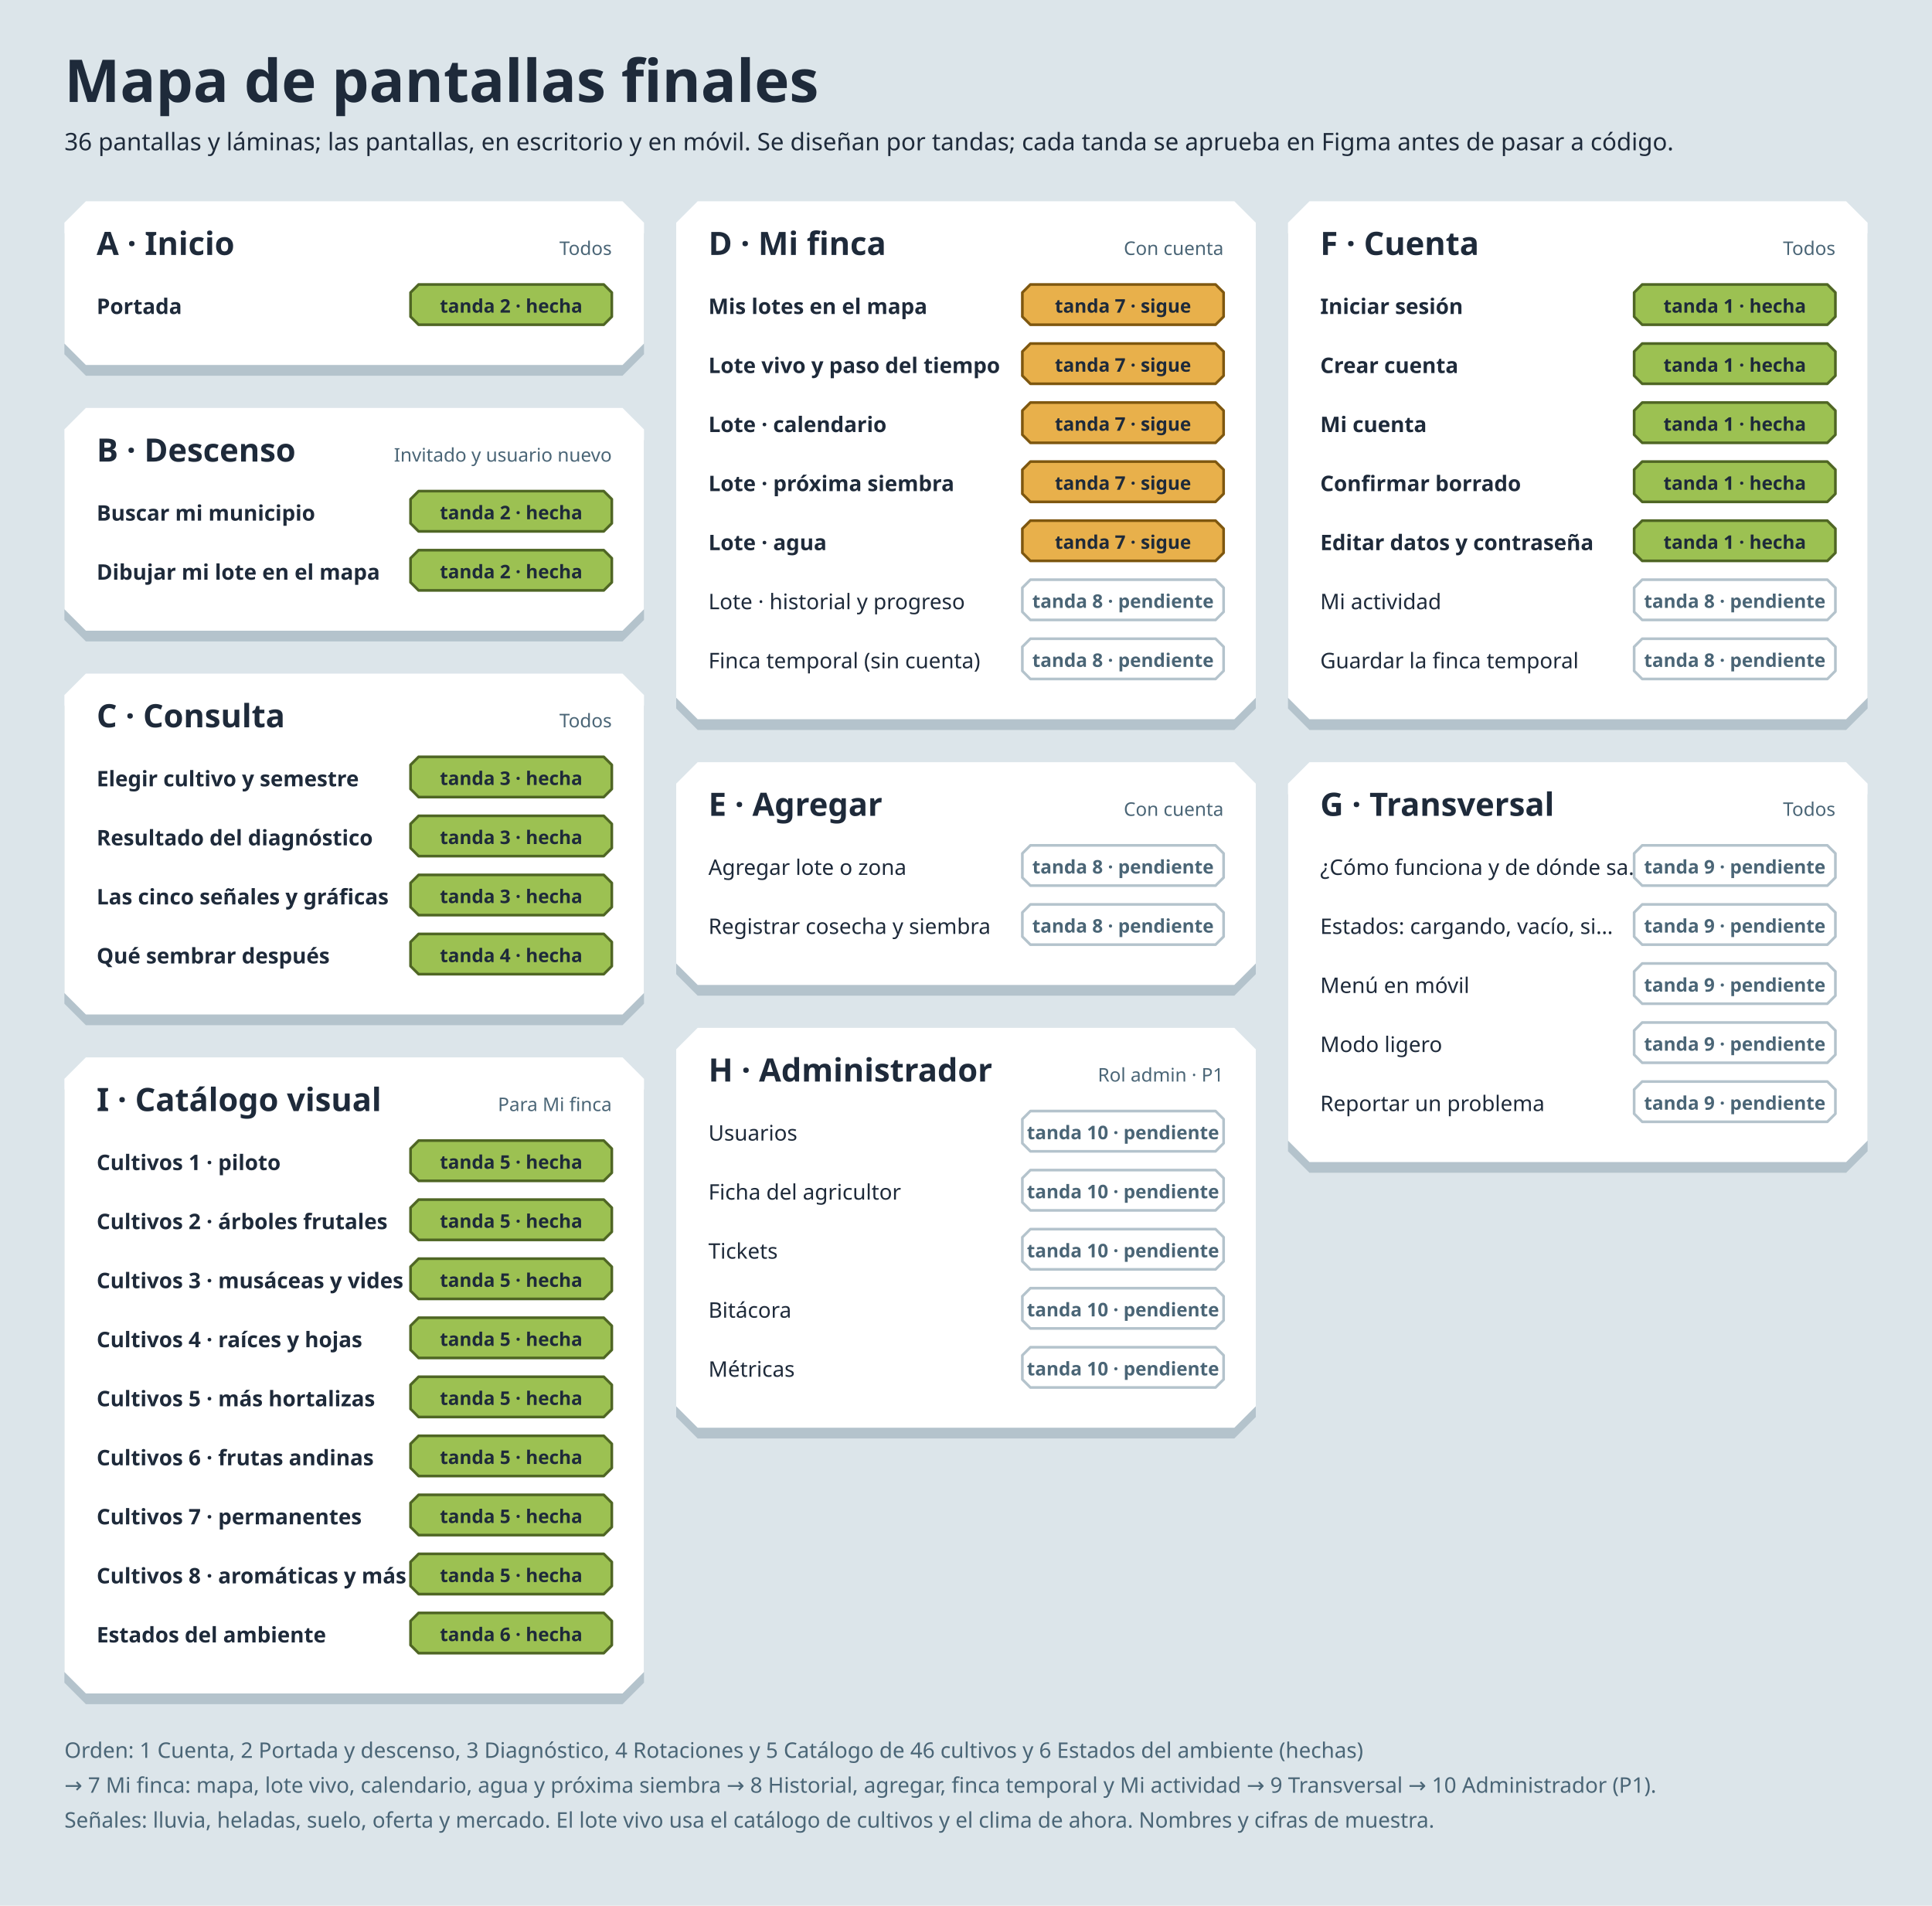
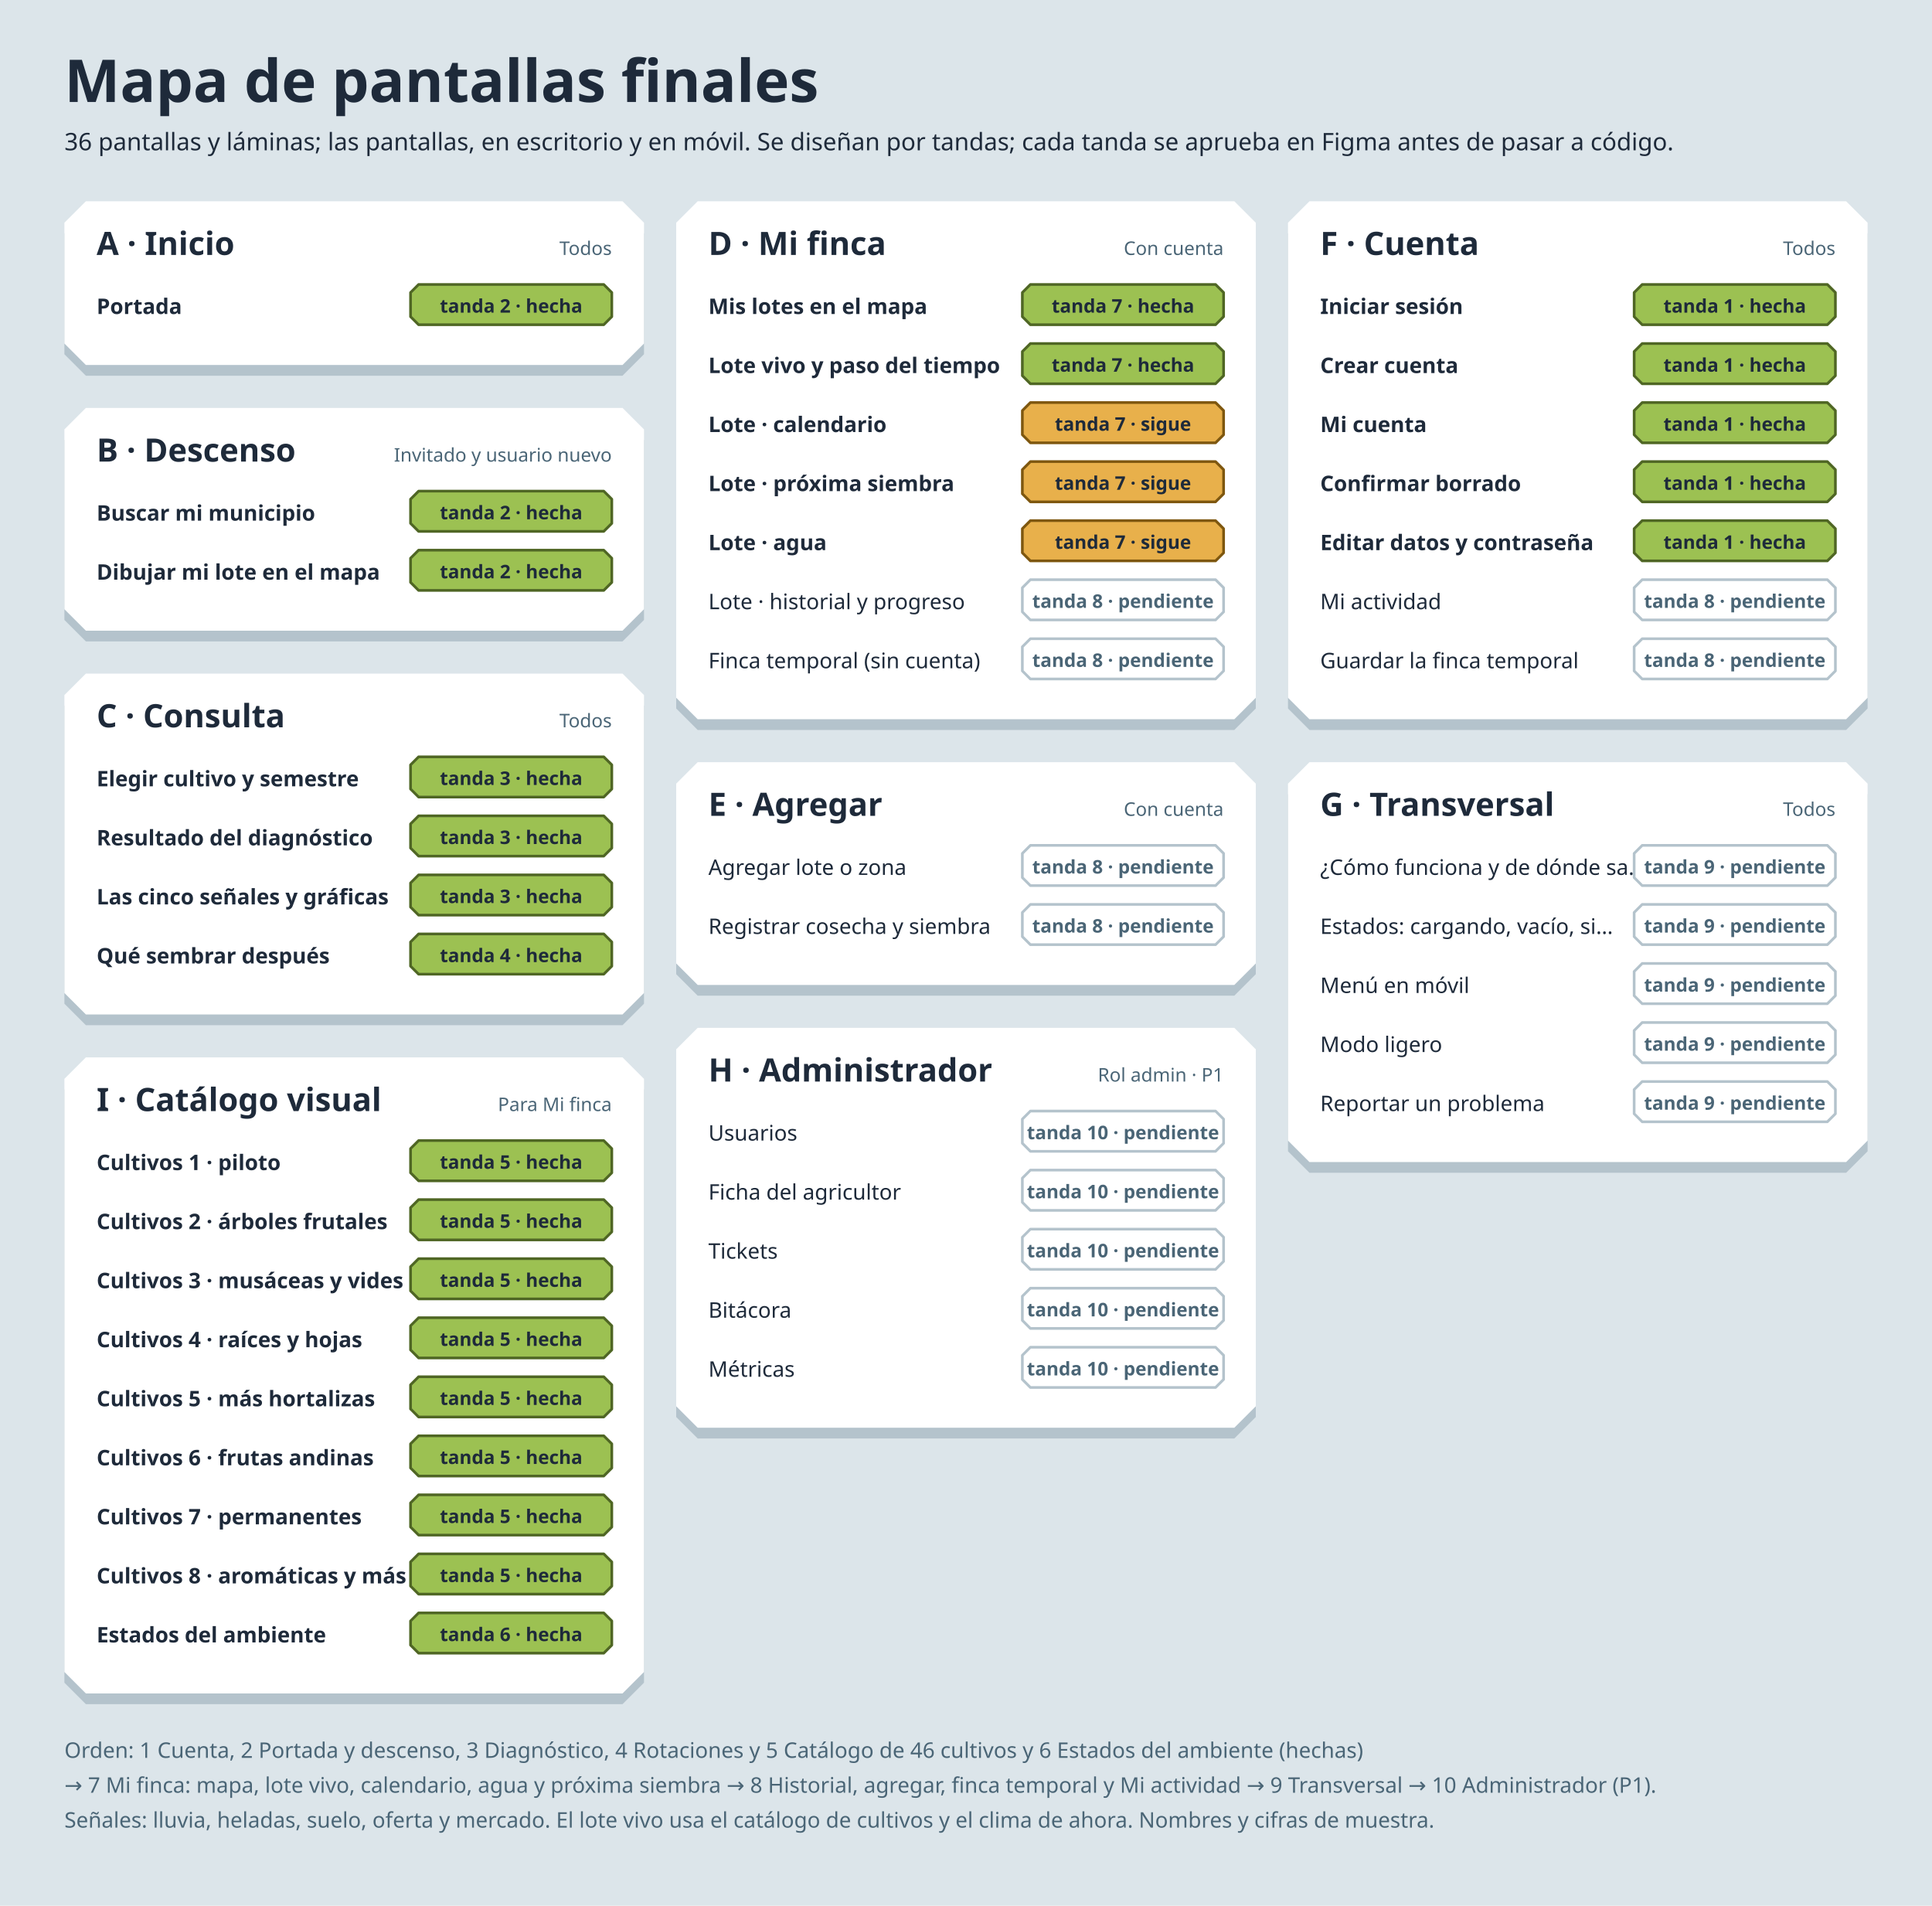
<svg xmlns="http://www.w3.org/2000/svg" width="1440" height="1420" viewBox="0 0 1440 1420">
  <rect width="1440" height="1420" fill="#DCE5EA" />
  <text x="48" y="76" font-family="Fredoka" font-weight="600" font-size="44" fill="#1E2A3A" text-anchor="start">Mapa de pantallas finales</text>
  <text x="48" y="112" font-family="Atkinson Hyperlegible" font-weight="400" font-size="18" fill="#1E2A3A" text-anchor="start">36 pantallas y láminas; las pantallas, en escritorio y en móvil. Se diseñan por tandas; cada tanda se aprueba en Figma antes de pasar a código.</text>
  <g id="inicio" transform="translate(48 150)">
    <polygon points="16,8 416,8 432,24 432,114 416,130 16,130 0,114 0,24" fill="#B4C3CC" />
    <polygon points="16,0 416,0 432,16 432,106 416,122 16,122 0,106 0,16" fill="#FFFFFF" />
    <text x="24" y="40" font-family="Fredoka" font-weight="600" font-size="24" fill="#1E2A3A" text-anchor="start">A · Inicio</text>
    <text x="408" y="40" font-family="Atkinson Hyperlegible" font-weight="400" font-size="14" fill="#4A6576" text-anchor="end">Todos</text>
    <text x="24" y="84" font-family="Atkinson Hyperlegible" font-weight="700" font-size="16" fill="#1E2A3A" text-anchor="start">Portada</text>
    <polygon points="264,62 402,62 408,68 408,86 402,92 264,92 258,86 258,68" fill="#9CC152" stroke="#4F6624" stroke-width="2" stroke-linejoin="round" />
    <text x="333" y="83" font-family="Atkinson Hyperlegible" font-weight="700" font-size="14" fill="#1E2A3A" text-anchor="middle">tanda 2 · hecha</text>
  </g>
  <g id="descenso" transform="translate(48 304)">
    <polygon points="16,8 416,8 432,24 432,158 416,174 16,174 0,158 0,24" fill="#B4C3CC" />
    <polygon points="16,0 416,0 432,16 432,150 416,166 16,166 0,150 0,16" fill="#FFFFFF" />
    <text x="24" y="40" font-family="Fredoka" font-weight="600" font-size="24" fill="#1E2A3A" text-anchor="start">B · Descenso</text>
    <text x="408" y="40" font-family="Atkinson Hyperlegible" font-weight="400" font-size="14" fill="#4A6576" text-anchor="end">Invitado y usuario nuevo</text>
    <text x="24" y="84" font-family="Atkinson Hyperlegible" font-weight="700" font-size="16" fill="#1E2A3A" text-anchor="start">Buscar mi municipio</text>
    <polygon points="264,62 402,62 408,68 408,86 402,92 264,92 258,86 258,68" fill="#9CC152" stroke="#4F6624" stroke-width="2" stroke-linejoin="round" />
    <text x="333" y="83" font-family="Atkinson Hyperlegible" font-weight="700" font-size="14" fill="#1E2A3A" text-anchor="middle">tanda 2 · hecha</text>
    <text x="24" y="128" font-family="Atkinson Hyperlegible" font-weight="700" font-size="16" fill="#1E2A3A" text-anchor="start">Dibujar mi lote en el mapa</text>
    <polygon points="264,106 402,106 408,112 408,130 402,136 264,136 258,130 258,112" fill="#9CC152" stroke="#4F6624" stroke-width="2" stroke-linejoin="round" />
    <text x="333" y="127" font-family="Atkinson Hyperlegible" font-weight="700" font-size="14" fill="#1E2A3A" text-anchor="middle">tanda 2 · hecha</text>
  </g>
  <g id="consulta" transform="translate(48 502)">
    <polygon points="16,8 416,8 432,24 432,246 416,262 16,262 0,246 0,24" fill="#B4C3CC" />
    <polygon points="16,0 416,0 432,16 432,238 416,254 16,254 0,238 0,16" fill="#FFFFFF" />
    <text x="24" y="40" font-family="Fredoka" font-weight="600" font-size="24" fill="#1E2A3A" text-anchor="start">C · Consulta</text>
    <text x="408" y="40" font-family="Atkinson Hyperlegible" font-weight="400" font-size="14" fill="#4A6576" text-anchor="end">Todos</text>
    <text x="24" y="84" font-family="Atkinson Hyperlegible" font-weight="700" font-size="16" fill="#1E2A3A" text-anchor="start">Elegir cultivo y semestre</text>
    <polygon points="264,62 402,62 408,68 408,86 402,92 264,92 258,86 258,68" fill="#9CC152" stroke="#4F6624" stroke-width="2" stroke-linejoin="round" />
    <text x="333" y="83" font-family="Atkinson Hyperlegible" font-weight="700" font-size="14" fill="#1E2A3A" text-anchor="middle">tanda 3 · hecha</text>
    <text x="24" y="128" font-family="Atkinson Hyperlegible" font-weight="700" font-size="16" fill="#1E2A3A" text-anchor="start">Resultado del diagnóstico</text>
    <polygon points="264,106 402,106 408,112 408,130 402,136 264,136 258,130 258,112" fill="#9CC152" stroke="#4F6624" stroke-width="2" stroke-linejoin="round" />
    <text x="333" y="127" font-family="Atkinson Hyperlegible" font-weight="700" font-size="14" fill="#1E2A3A" text-anchor="middle">tanda 3 · hecha</text>
    <text x="24" y="172" font-family="Atkinson Hyperlegible" font-weight="700" font-size="16" fill="#1E2A3A" text-anchor="start">Las cinco señales y gráficas</text>
    <polygon points="264,150 402,150 408,156 408,174 402,180 264,180 258,174 258,156" fill="#9CC152" stroke="#4F6624" stroke-width="2" stroke-linejoin="round" />
    <text x="333" y="171" font-family="Atkinson Hyperlegible" font-weight="700" font-size="14" fill="#1E2A3A" text-anchor="middle">tanda 3 · hecha</text>
    <text x="24" y="216" font-family="Atkinson Hyperlegible" font-weight="700" font-size="16" fill="#1E2A3A" text-anchor="start">Qué sembrar después</text>
    <polygon points="264,194 402,194 408,200 408,218 402,224 264,224 258,218 258,200" fill="#9CC152" stroke="#4F6624" stroke-width="2" stroke-linejoin="round" />
    <text x="333" y="215" font-family="Atkinson Hyperlegible" font-weight="700" font-size="14" fill="#1E2A3A" text-anchor="middle">tanda 4 · hecha</text>
  </g>
  <g id="catálogo-visual" transform="translate(48 788)">
    <polygon points="16,8 416,8 432,24 432,466 416,482 16,482 0,466 0,24" fill="#B4C3CC" />
    <polygon points="16,0 416,0 432,16 432,458 416,474 16,474 0,458 0,16" fill="#FFFFFF" />
    <text x="24" y="40" font-family="Fredoka" font-weight="600" font-size="24" fill="#1E2A3A" text-anchor="start">I · Catálogo visual</text>
    <text x="408" y="40" font-family="Atkinson Hyperlegible" font-weight="400" font-size="14" fill="#4A6576" text-anchor="end">Para Mi finca</text>
    <text x="24" y="84" font-family="Atkinson Hyperlegible" font-weight="700" font-size="16" fill="#1E2A3A" text-anchor="start">Cultivos 1 · piloto</text>
    <polygon points="264,62 402,62 408,68 408,86 402,92 264,92 258,86 258,68" fill="#9CC152" stroke="#4F6624" stroke-width="2" stroke-linejoin="round" />
    <text x="333" y="83" font-family="Atkinson Hyperlegible" font-weight="700" font-size="14" fill="#1E2A3A" text-anchor="middle">tanda 5 · hecha</text>
    <text x="24" y="128" font-family="Atkinson Hyperlegible" font-weight="700" font-size="16" fill="#1E2A3A" text-anchor="start">Cultivos 2 · árboles frutales</text>
    <polygon points="264,106 402,106 408,112 408,130 402,136 264,136 258,130 258,112" fill="#9CC152" stroke="#4F6624" stroke-width="2" stroke-linejoin="round" />
    <text x="333" y="127" font-family="Atkinson Hyperlegible" font-weight="700" font-size="14" fill="#1E2A3A" text-anchor="middle">tanda 5 · hecha</text>
    <text x="24" y="172" font-family="Atkinson Hyperlegible" font-weight="700" font-size="16" fill="#1E2A3A" text-anchor="start">Cultivos 3 · musáceas y vides</text>
    <polygon points="264,150 402,150 408,156 408,174 402,180 264,180 258,174 258,156" fill="#9CC152" stroke="#4F6624" stroke-width="2" stroke-linejoin="round" />
    <text x="333" y="171" font-family="Atkinson Hyperlegible" font-weight="700" font-size="14" fill="#1E2A3A" text-anchor="middle">tanda 5 · hecha</text>
    <text x="24" y="216" font-family="Atkinson Hyperlegible" font-weight="700" font-size="16" fill="#1E2A3A" text-anchor="start">Cultivos 4 · raíces y hojas</text>
    <polygon points="264,194 402,194 408,200 408,218 402,224 264,224 258,218 258,200" fill="#9CC152" stroke="#4F6624" stroke-width="2" stroke-linejoin="round" />
    <text x="333" y="215" font-family="Atkinson Hyperlegible" font-weight="700" font-size="14" fill="#1E2A3A" text-anchor="middle">tanda 5 · hecha</text>
    <text x="24" y="260" font-family="Atkinson Hyperlegible" font-weight="700" font-size="16" fill="#1E2A3A" text-anchor="start">Cultivos 5 · más hortalizas</text>
    <polygon points="264,238 402,238 408,244 408,262 402,268 264,268 258,262 258,244" fill="#9CC152" stroke="#4F6624" stroke-width="2" stroke-linejoin="round" />
    <text x="333" y="259" font-family="Atkinson Hyperlegible" font-weight="700" font-size="14" fill="#1E2A3A" text-anchor="middle">tanda 5 · hecha</text>
    <text x="24" y="304" font-family="Atkinson Hyperlegible" font-weight="700" font-size="16" fill="#1E2A3A" text-anchor="start">Cultivos 6 · frutas andinas</text>
    <polygon points="264,282 402,282 408,288 408,306 402,312 264,312 258,306 258,288" fill="#9CC152" stroke="#4F6624" stroke-width="2" stroke-linejoin="round" />
    <text x="333" y="303" font-family="Atkinson Hyperlegible" font-weight="700" font-size="14" fill="#1E2A3A" text-anchor="middle">tanda 5 · hecha</text>
    <text x="24" y="348" font-family="Atkinson Hyperlegible" font-weight="700" font-size="16" fill="#1E2A3A" text-anchor="start">Cultivos 7 · permanentes</text>
    <polygon points="264,326 402,326 408,332 408,350 402,356 264,356 258,350 258,332" fill="#9CC152" stroke="#4F6624" stroke-width="2" stroke-linejoin="round" />
    <text x="333" y="347" font-family="Atkinson Hyperlegible" font-weight="700" font-size="14" fill="#1E2A3A" text-anchor="middle">tanda 5 · hecha</text>
    <text x="24" y="392" font-family="Atkinson Hyperlegible" font-weight="700" font-size="16" fill="#1E2A3A" text-anchor="start">Cultivos 8 · aromáticas y más</text>
    <polygon points="264,370 402,370 408,376 408,394 402,400 264,400 258,394 258,376" fill="#9CC152" stroke="#4F6624" stroke-width="2" stroke-linejoin="round" />
    <text x="333" y="391" font-family="Atkinson Hyperlegible" font-weight="700" font-size="14" fill="#1E2A3A" text-anchor="middle">tanda 5 · hecha</text>
    <text x="24" y="436" font-family="Atkinson Hyperlegible" font-weight="700" font-size="16" fill="#1E2A3A" text-anchor="start">Estados del ambiente</text>
    <polygon points="264,414 402,414 408,420 408,438 402,444 264,444 258,438 258,420" fill="#9CC152" stroke="#4F6624" stroke-width="2" stroke-linejoin="round" />
    <text x="333" y="435" font-family="Atkinson Hyperlegible" font-weight="700" font-size="14" fill="#1E2A3A" text-anchor="middle">tanda 6 · hecha</text>
  </g>
  <g id="mi-finca" transform="translate(504 150)">
    <polygon points="16,8 416,8 432,24 432,378 416,394 16,394 0,378 0,24" fill="#B4C3CC" />
    <polygon points="16,0 416,0 432,16 432,370 416,386 16,386 0,370 0,16" fill="#FFFFFF" />
    <text x="24" y="40" font-family="Fredoka" font-weight="600" font-size="24" fill="#1E2A3A" text-anchor="start">D · Mi finca</text>
    <text x="408" y="40" font-family="Atkinson Hyperlegible" font-weight="400" font-size="14" fill="#4A6576" text-anchor="end">Con cuenta</text>
    <text x="24" y="84" font-family="Atkinson Hyperlegible" font-weight="700" font-size="16" fill="#1E2A3A" text-anchor="start">Mis lotes en el mapa</text>
-     <polygon points="264,62 402,62 408,68 408,86 402,92 264,92 258,86 258,68" fill="#E8B04B" stroke="#7E570F" stroke-width="2" stroke-linejoin="round" />
-     <text x="333" y="83" font-family="Atkinson Hyperlegible" font-weight="700" font-size="14" fill="#1E2A3A" text-anchor="middle">tanda 7 · sigue</text>
+     <polygon points="264,62 402,62 408,68 408,86 402,92 264,92 258,86 258,68" fill="#9CC152" stroke="#4F6624" stroke-width="2" stroke-linejoin="round" />
+     <text x="333" y="83" font-family="Atkinson Hyperlegible" font-weight="700" font-size="14" fill="#1E2A3A" text-anchor="middle">tanda 7 · hecha</text>
    <text x="24" y="128" font-family="Atkinson Hyperlegible" font-weight="700" font-size="16" fill="#1E2A3A" text-anchor="start">Lote vivo y paso del tiempo</text>
-     <polygon points="264,106 402,106 408,112 408,130 402,136 264,136 258,130 258,112" fill="#E8B04B" stroke="#7E570F" stroke-width="2" stroke-linejoin="round" />
-     <text x="333" y="127" font-family="Atkinson Hyperlegible" font-weight="700" font-size="14" fill="#1E2A3A" text-anchor="middle">tanda 7 · sigue</text>
+     <polygon points="264,106 402,106 408,112 408,130 402,136 264,136 258,130 258,112" fill="#9CC152" stroke="#4F6624" stroke-width="2" stroke-linejoin="round" />
+     <text x="333" y="127" font-family="Atkinson Hyperlegible" font-weight="700" font-size="14" fill="#1E2A3A" text-anchor="middle">tanda 7 · hecha</text>
    <text x="24" y="172" font-family="Atkinson Hyperlegible" font-weight="700" font-size="16" fill="#1E2A3A" text-anchor="start">Lote · calendario</text>
    <polygon points="264,150 402,150 408,156 408,174 402,180 264,180 258,174 258,156" fill="#E8B04B" stroke="#7E570F" stroke-width="2" stroke-linejoin="round" />
    <text x="333" y="171" font-family="Atkinson Hyperlegible" font-weight="700" font-size="14" fill="#1E2A3A" text-anchor="middle">tanda 7 · sigue</text>
    <text x="24" y="216" font-family="Atkinson Hyperlegible" font-weight="700" font-size="16" fill="#1E2A3A" text-anchor="start">Lote · próxima siembra</text>
    <polygon points="264,194 402,194 408,200 408,218 402,224 264,224 258,218 258,200" fill="#E8B04B" stroke="#7E570F" stroke-width="2" stroke-linejoin="round" />
    <text x="333" y="215" font-family="Atkinson Hyperlegible" font-weight="700" font-size="14" fill="#1E2A3A" text-anchor="middle">tanda 7 · sigue</text>
    <text x="24" y="260" font-family="Atkinson Hyperlegible" font-weight="700" font-size="16" fill="#1E2A3A" text-anchor="start">Lote · agua</text>
    <polygon points="264,238 402,238 408,244 408,262 402,268 264,268 258,262 258,244" fill="#E8B04B" stroke="#7E570F" stroke-width="2" stroke-linejoin="round" />
    <text x="333" y="259" font-family="Atkinson Hyperlegible" font-weight="700" font-size="14" fill="#1E2A3A" text-anchor="middle">tanda 7 · sigue</text>
    <text x="24" y="304" font-family="Atkinson Hyperlegible" font-weight="400" font-size="16" fill="#1E2A3A" text-anchor="start">Lote · historial y progreso</text>
    <polygon points="264,282 402,282 408,288 408,306 402,312 264,312 258,306 258,288" fill="#FFFFFF" stroke="#B4C3CC" stroke-width="2" stroke-linejoin="round" />
    <text x="333" y="303" font-family="Atkinson Hyperlegible" font-weight="700" font-size="14" fill="#4A6576" text-anchor="middle">tanda 8 · pendiente</text>
    <text x="24" y="348" font-family="Atkinson Hyperlegible" font-weight="400" font-size="16" fill="#1E2A3A" text-anchor="start">Finca temporal (sin cuenta)</text>
    <polygon points="264,326 402,326 408,332 408,350 402,356 264,356 258,350 258,332" fill="#FFFFFF" stroke="#B4C3CC" stroke-width="2" stroke-linejoin="round" />
    <text x="333" y="347" font-family="Atkinson Hyperlegible" font-weight="700" font-size="14" fill="#4A6576" text-anchor="middle">tanda 8 · pendiente</text>
  </g>
  <g id="agregar" transform="translate(504 568)">
    <polygon points="16,8 416,8 432,24 432,158 416,174 16,174 0,158 0,24" fill="#B4C3CC" />
    <polygon points="16,0 416,0 432,16 432,150 416,166 16,166 0,150 0,16" fill="#FFFFFF" />
    <text x="24" y="40" font-family="Fredoka" font-weight="600" font-size="24" fill="#1E2A3A" text-anchor="start">E · Agregar</text>
    <text x="408" y="40" font-family="Atkinson Hyperlegible" font-weight="400" font-size="14" fill="#4A6576" text-anchor="end">Con cuenta</text>
    <text x="24" y="84" font-family="Atkinson Hyperlegible" font-weight="400" font-size="16" fill="#1E2A3A" text-anchor="start">Agregar lote o zona</text>
    <polygon points="264,62 402,62 408,68 408,86 402,92 264,92 258,86 258,68" fill="#FFFFFF" stroke="#B4C3CC" stroke-width="2" stroke-linejoin="round" />
    <text x="333" y="83" font-family="Atkinson Hyperlegible" font-weight="700" font-size="14" fill="#4A6576" text-anchor="middle">tanda 8 · pendiente</text>
    <text x="24" y="128" font-family="Atkinson Hyperlegible" font-weight="400" font-size="16" fill="#1E2A3A" text-anchor="start">Registrar cosecha y siembra</text>
    <polygon points="264,106 402,106 408,112 408,130 402,136 264,136 258,130 258,112" fill="#FFFFFF" stroke="#B4C3CC" stroke-width="2" stroke-linejoin="round" />
    <text x="333" y="127" font-family="Atkinson Hyperlegible" font-weight="700" font-size="14" fill="#4A6576" text-anchor="middle">tanda 8 · pendiente</text>
  </g>
  <g id="administrador" transform="translate(504 766)">
    <polygon points="16,8 416,8 432,24 432,290 416,306 16,306 0,290 0,24" fill="#B4C3CC" />
    <polygon points="16,0 416,0 432,16 432,282 416,298 16,298 0,282 0,16" fill="#FFFFFF" />
    <text x="24" y="40" font-family="Fredoka" font-weight="600" font-size="24" fill="#1E2A3A" text-anchor="start">H · Administrador</text>
    <text x="408" y="40" font-family="Atkinson Hyperlegible" font-weight="400" font-size="14" fill="#4A6576" text-anchor="end">Rol admin · P1</text>
    <text x="24" y="84" font-family="Atkinson Hyperlegible" font-weight="400" font-size="16" fill="#1E2A3A" text-anchor="start">Usuarios</text>
    <polygon points="264,62 402,62 408,68 408,86 402,92 264,92 258,86 258,68" fill="#FFFFFF" stroke="#B4C3CC" stroke-width="2" stroke-linejoin="round" />
    <text x="333" y="83" font-family="Atkinson Hyperlegible" font-weight="700" font-size="14" fill="#4A6576" text-anchor="middle">tanda 10 · pendiente</text>
    <text x="24" y="128" font-family="Atkinson Hyperlegible" font-weight="400" font-size="16" fill="#1E2A3A" text-anchor="start">Ficha del agricultor</text>
    <polygon points="264,106 402,106 408,112 408,130 402,136 264,136 258,130 258,112" fill="#FFFFFF" stroke="#B4C3CC" stroke-width="2" stroke-linejoin="round" />
    <text x="333" y="127" font-family="Atkinson Hyperlegible" font-weight="700" font-size="14" fill="#4A6576" text-anchor="middle">tanda 10 · pendiente</text>
    <text x="24" y="172" font-family="Atkinson Hyperlegible" font-weight="400" font-size="16" fill="#1E2A3A" text-anchor="start">Tickets</text>
    <polygon points="264,150 402,150 408,156 408,174 402,180 264,180 258,174 258,156" fill="#FFFFFF" stroke="#B4C3CC" stroke-width="2" stroke-linejoin="round" />
    <text x="333" y="171" font-family="Atkinson Hyperlegible" font-weight="700" font-size="14" fill="#4A6576" text-anchor="middle">tanda 10 · pendiente</text>
    <text x="24" y="216" font-family="Atkinson Hyperlegible" font-weight="400" font-size="16" fill="#1E2A3A" text-anchor="start">Bitácora</text>
    <polygon points="264,194 402,194 408,200 408,218 402,224 264,224 258,218 258,200" fill="#FFFFFF" stroke="#B4C3CC" stroke-width="2" stroke-linejoin="round" />
    <text x="333" y="215" font-family="Atkinson Hyperlegible" font-weight="700" font-size="14" fill="#4A6576" text-anchor="middle">tanda 10 · pendiente</text>
    <text x="24" y="260" font-family="Atkinson Hyperlegible" font-weight="400" font-size="16" fill="#1E2A3A" text-anchor="start">Métricas</text>
    <polygon points="264,238 402,238 408,244 408,262 402,268 264,268 258,262 258,244" fill="#FFFFFF" stroke="#B4C3CC" stroke-width="2" stroke-linejoin="round" />
    <text x="333" y="259" font-family="Atkinson Hyperlegible" font-weight="700" font-size="14" fill="#4A6576" text-anchor="middle">tanda 10 · pendiente</text>
  </g>
  <g id="cuenta" transform="translate(960 150)">
    <polygon points="16,8 416,8 432,24 432,378 416,394 16,394 0,378 0,24" fill="#B4C3CC" />
    <polygon points="16,0 416,0 432,16 432,370 416,386 16,386 0,370 0,16" fill="#FFFFFF" />
    <text x="24" y="40" font-family="Fredoka" font-weight="600" font-size="24" fill="#1E2A3A" text-anchor="start">F · Cuenta</text>
    <text x="408" y="40" font-family="Atkinson Hyperlegible" font-weight="400" font-size="14" fill="#4A6576" text-anchor="end">Todos</text>
    <text x="24" y="84" font-family="Atkinson Hyperlegible" font-weight="700" font-size="16" fill="#1E2A3A" text-anchor="start">Iniciar sesión</text>
    <polygon points="264,62 402,62 408,68 408,86 402,92 264,92 258,86 258,68" fill="#9CC152" stroke="#4F6624" stroke-width="2" stroke-linejoin="round" />
    <text x="333" y="83" font-family="Atkinson Hyperlegible" font-weight="700" font-size="14" fill="#1E2A3A" text-anchor="middle">tanda 1 · hecha</text>
    <text x="24" y="128" font-family="Atkinson Hyperlegible" font-weight="700" font-size="16" fill="#1E2A3A" text-anchor="start">Crear cuenta</text>
    <polygon points="264,106 402,106 408,112 408,130 402,136 264,136 258,130 258,112" fill="#9CC152" stroke="#4F6624" stroke-width="2" stroke-linejoin="round" />
    <text x="333" y="127" font-family="Atkinson Hyperlegible" font-weight="700" font-size="14" fill="#1E2A3A" text-anchor="middle">tanda 1 · hecha</text>
    <text x="24" y="172" font-family="Atkinson Hyperlegible" font-weight="700" font-size="16" fill="#1E2A3A" text-anchor="start">Mi cuenta</text>
    <polygon points="264,150 402,150 408,156 408,174 402,180 264,180 258,174 258,156" fill="#9CC152" stroke="#4F6624" stroke-width="2" stroke-linejoin="round" />
    <text x="333" y="171" font-family="Atkinson Hyperlegible" font-weight="700" font-size="14" fill="#1E2A3A" text-anchor="middle">tanda 1 · hecha</text>
    <text x="24" y="216" font-family="Atkinson Hyperlegible" font-weight="700" font-size="16" fill="#1E2A3A" text-anchor="start">Confirmar borrado</text>
    <polygon points="264,194 402,194 408,200 408,218 402,224 264,224 258,218 258,200" fill="#9CC152" stroke="#4F6624" stroke-width="2" stroke-linejoin="round" />
    <text x="333" y="215" font-family="Atkinson Hyperlegible" font-weight="700" font-size="14" fill="#1E2A3A" text-anchor="middle">tanda 1 · hecha</text>
    <text x="24" y="260" font-family="Atkinson Hyperlegible" font-weight="700" font-size="16" fill="#1E2A3A" text-anchor="start">Editar datos y contraseña</text>
    <polygon points="264,238 402,238 408,244 408,262 402,268 264,268 258,262 258,244" fill="#9CC152" stroke="#4F6624" stroke-width="2" stroke-linejoin="round" />
    <text x="333" y="259" font-family="Atkinson Hyperlegible" font-weight="700" font-size="14" fill="#1E2A3A" text-anchor="middle">tanda 1 · hecha</text>
    <text x="24" y="304" font-family="Atkinson Hyperlegible" font-weight="400" font-size="16" fill="#1E2A3A" text-anchor="start">Mi actividad</text>
    <polygon points="264,282 402,282 408,288 408,306 402,312 264,312 258,306 258,288" fill="#FFFFFF" stroke="#B4C3CC" stroke-width="2" stroke-linejoin="round" />
    <text x="333" y="303" font-family="Atkinson Hyperlegible" font-weight="700" font-size="14" fill="#4A6576" text-anchor="middle">tanda 8 · pendiente</text>
    <text x="24" y="348" font-family="Atkinson Hyperlegible" font-weight="400" font-size="16" fill="#1E2A3A" text-anchor="start">Guardar la finca temporal</text>
    <polygon points="264,326 402,326 408,332 408,350 402,356 264,356 258,350 258,332" fill="#FFFFFF" stroke="#B4C3CC" stroke-width="2" stroke-linejoin="round" />
    <text x="333" y="347" font-family="Atkinson Hyperlegible" font-weight="700" font-size="14" fill="#4A6576" text-anchor="middle">tanda 8 · pendiente</text>
  </g>
  <g id="transversal" transform="translate(960 568)">
    <polygon points="16,8 416,8 432,24 432,290 416,306 16,306 0,290 0,24" fill="#B4C3CC" />
    <polygon points="16,0 416,0 432,16 432,282 416,298 16,298 0,282 0,16" fill="#FFFFFF" />
    <text x="24" y="40" font-family="Fredoka" font-weight="600" font-size="24" fill="#1E2A3A" text-anchor="start">G · Transversal</text>
    <text x="408" y="40" font-family="Atkinson Hyperlegible" font-weight="400" font-size="14" fill="#4A6576" text-anchor="end">Todos</text>
    <text x="24" y="84" font-family="Atkinson Hyperlegible" font-weight="400" font-size="16" fill="#1E2A3A" text-anchor="start">¿Cómo funciona y de dónde sa…</text>
    <polygon points="264,62 402,62 408,68 408,86 402,92 264,92 258,86 258,68" fill="#FFFFFF" stroke="#B4C3CC" stroke-width="2" stroke-linejoin="round" />
    <text x="333" y="83" font-family="Atkinson Hyperlegible" font-weight="700" font-size="14" fill="#4A6576" text-anchor="middle">tanda 9 · pendiente</text>
    <text x="24" y="128" font-family="Atkinson Hyperlegible" font-weight="400" font-size="16" fill="#1E2A3A" text-anchor="start">Estados: cargando, vacío, si…</text>
    <polygon points="264,106 402,106 408,112 408,130 402,136 264,136 258,130 258,112" fill="#FFFFFF" stroke="#B4C3CC" stroke-width="2" stroke-linejoin="round" />
    <text x="333" y="127" font-family="Atkinson Hyperlegible" font-weight="700" font-size="14" fill="#4A6576" text-anchor="middle">tanda 9 · pendiente</text>
    <text x="24" y="172" font-family="Atkinson Hyperlegible" font-weight="400" font-size="16" fill="#1E2A3A" text-anchor="start">Menú en móvil</text>
    <polygon points="264,150 402,150 408,156 408,174 402,180 264,180 258,174 258,156" fill="#FFFFFF" stroke="#B4C3CC" stroke-width="2" stroke-linejoin="round" />
    <text x="333" y="171" font-family="Atkinson Hyperlegible" font-weight="700" font-size="14" fill="#4A6576" text-anchor="middle">tanda 9 · pendiente</text>
    <text x="24" y="216" font-family="Atkinson Hyperlegible" font-weight="400" font-size="16" fill="#1E2A3A" text-anchor="start">Modo ligero</text>
    <polygon points="264,194 402,194 408,200 408,218 402,224 264,224 258,218 258,200" fill="#FFFFFF" stroke="#B4C3CC" stroke-width="2" stroke-linejoin="round" />
    <text x="333" y="215" font-family="Atkinson Hyperlegible" font-weight="700" font-size="14" fill="#4A6576" text-anchor="middle">tanda 9 · pendiente</text>
    <text x="24" y="260" font-family="Atkinson Hyperlegible" font-weight="400" font-size="16" fill="#1E2A3A" text-anchor="start">Reportar un problema</text>
    <polygon points="264,238 402,238 408,244 408,262 402,268 264,268 258,262 258,244" fill="#FFFFFF" stroke="#B4C3CC" stroke-width="2" stroke-linejoin="round" />
    <text x="333" y="259" font-family="Atkinson Hyperlegible" font-weight="700" font-size="14" fill="#4A6576" text-anchor="middle">tanda 9 · pendiente</text>
  </g>
  <text x="48" y="1310" font-family="Atkinson Hyperlegible" font-weight="400" font-size="16" fill="#4A6576" text-anchor="start">Orden: 1 Cuenta, 2 Portada y descenso, 3 Diagnóstico, 4 Rotaciones y 5 Catálogo de 46 cultivos y 6 Estados del ambiente (hechas)</text>
  <text x="48" y="1336" font-family="Atkinson Hyperlegible" font-weight="400" font-size="16" fill="#4A6576" text-anchor="start">→ 7 Mi finca: mapa, lote vivo, calendario, agua y próxima siembra → 8 Historial, agregar, finca temporal y Mi actividad → 9 Transversal → 10 Administrador (P1).</text>
  <text x="48" y="1362" font-family="Atkinson Hyperlegible" font-weight="400" font-size="16" fill="#4A6576" text-anchor="start">Señales: lluvia, heladas, suelo, oferta y mercado. El lote vivo usa el catálogo de cultivos y el clima de ahora. Nombres y cifras de muestra.</text>
</svg>
